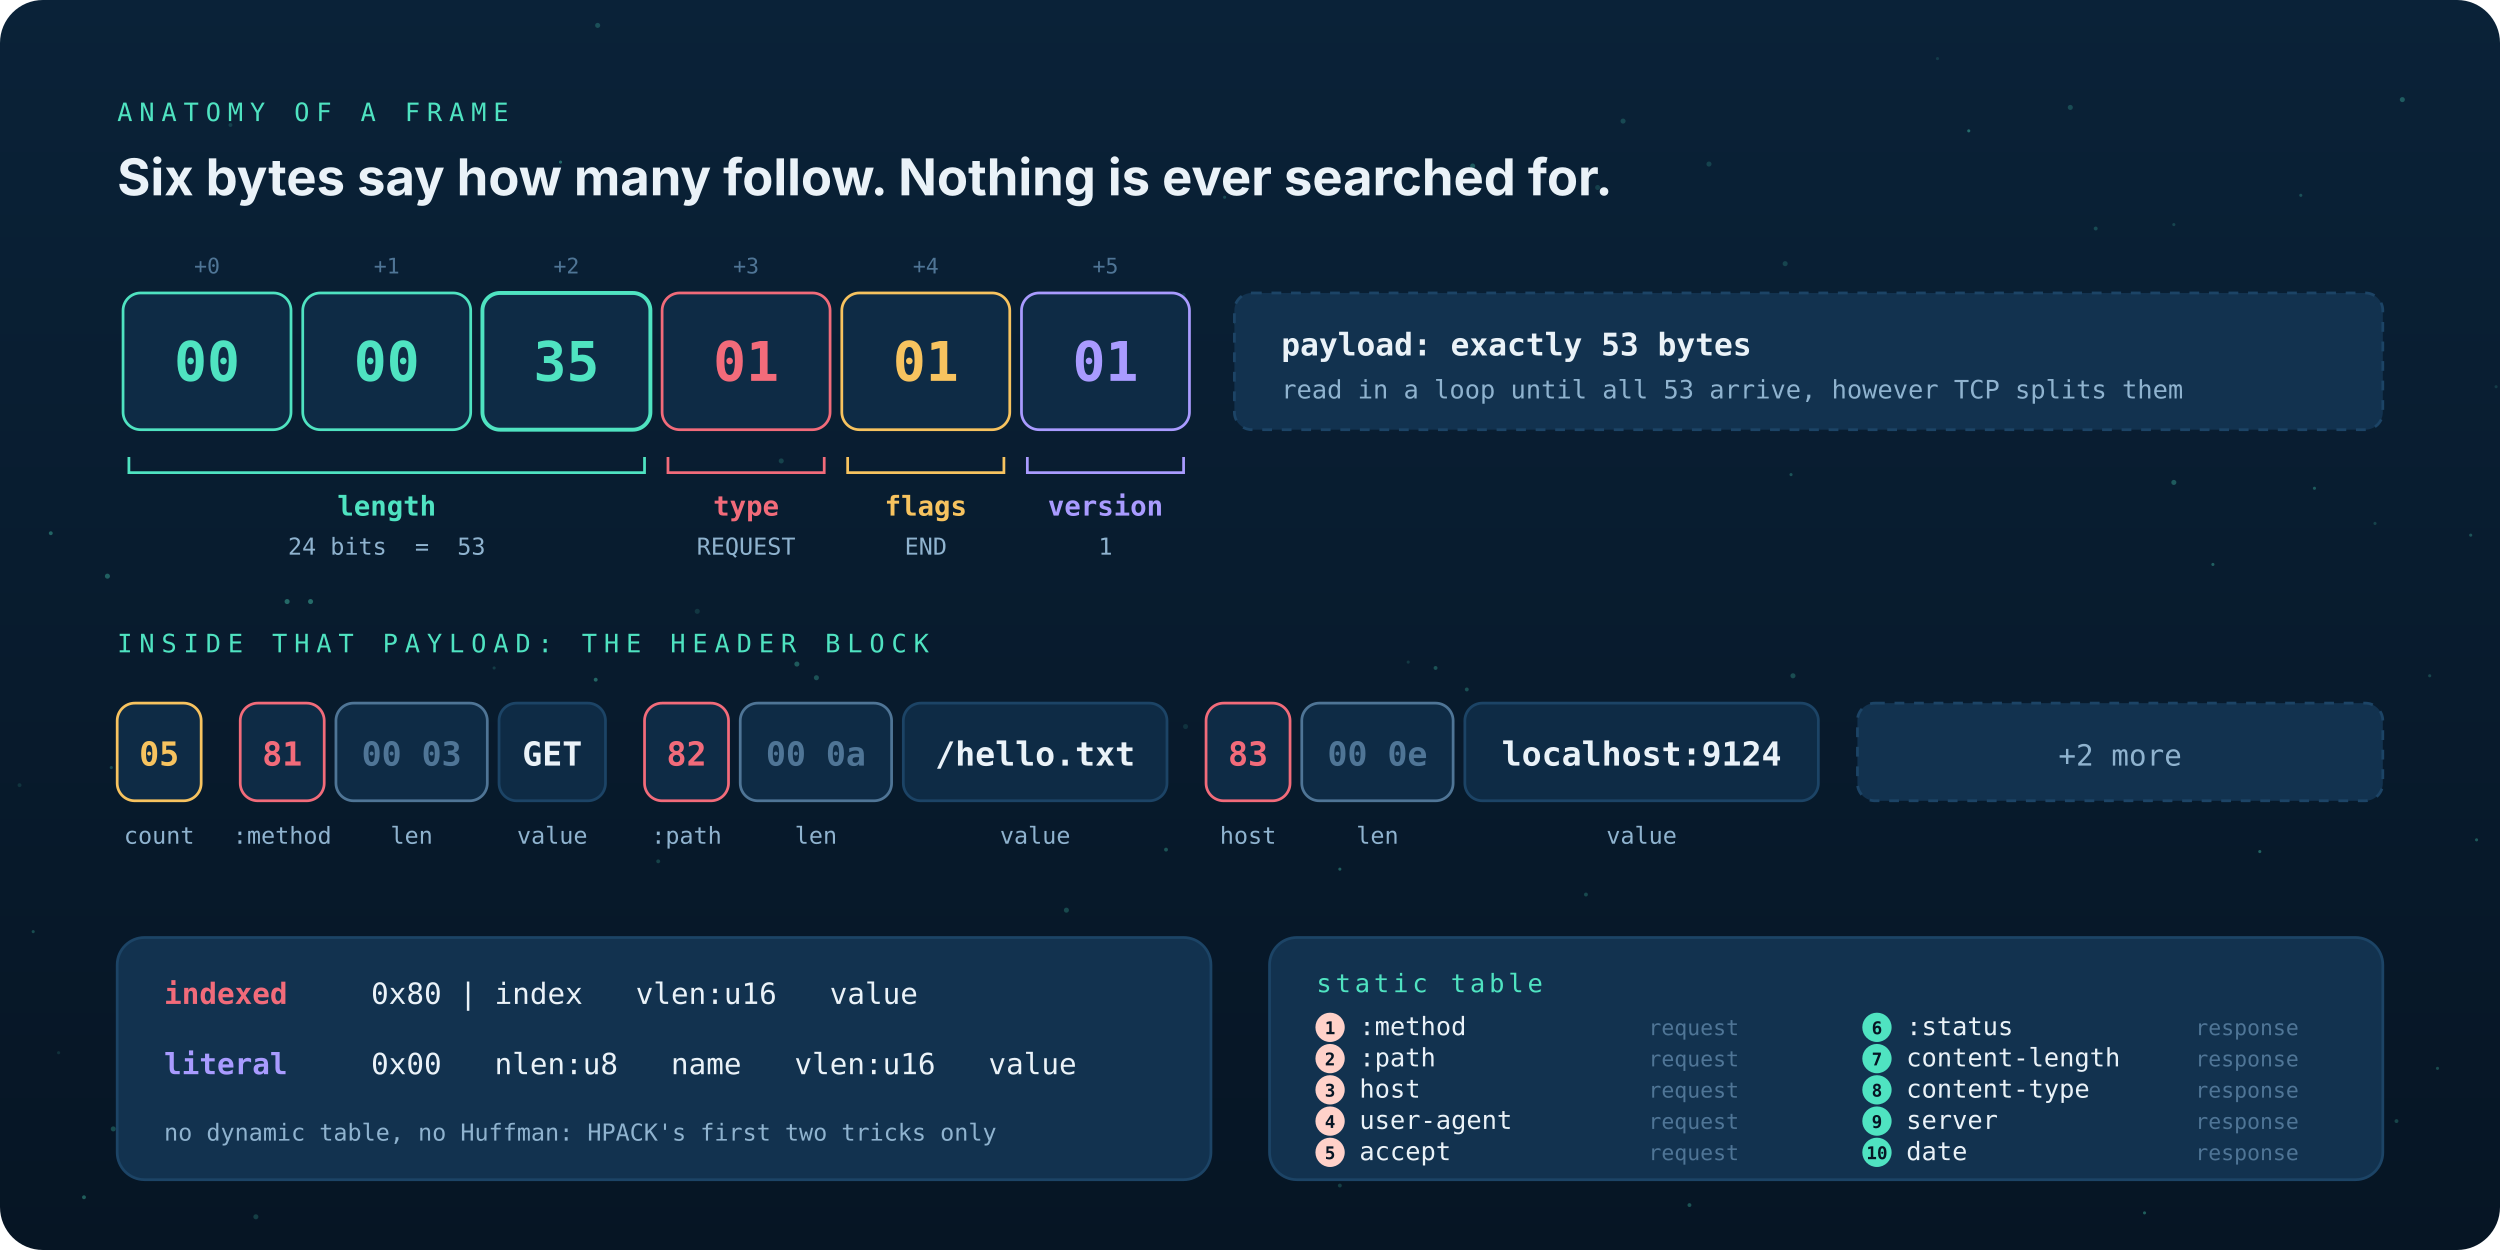
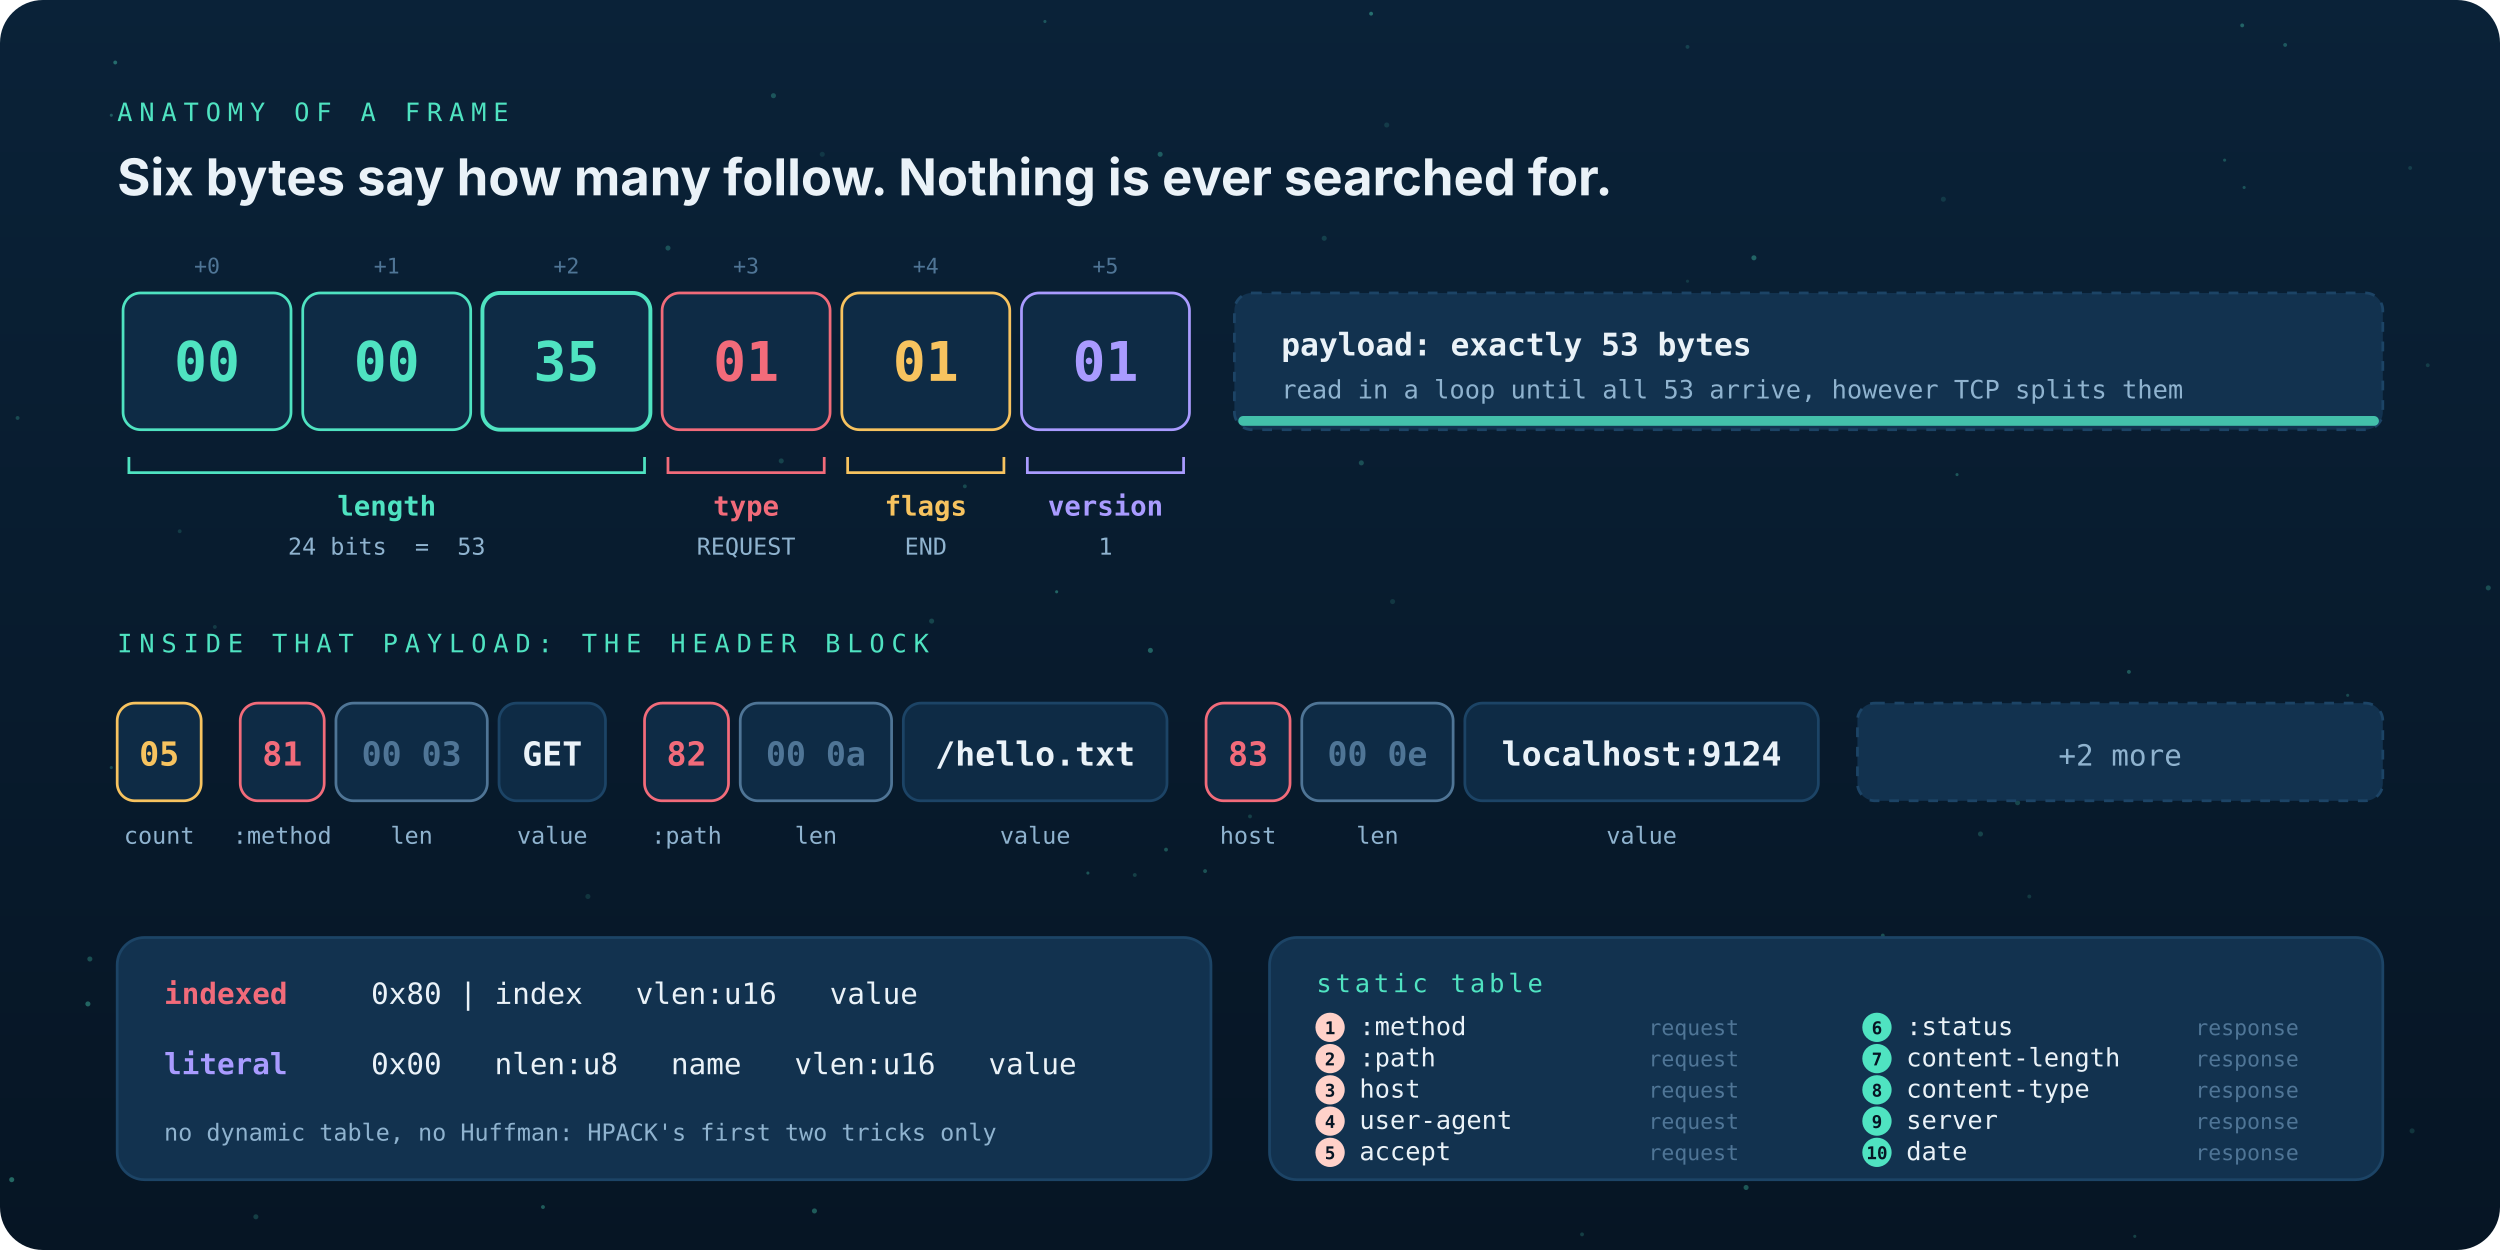
<svg xmlns="http://www.w3.org/2000/svg" width="1280" height="640" viewBox="0 0 1280 640" role="img" aria-label="Anatomy of an Octet frame: a 6-byte header, then a header block of indexed and literal headers">
  <defs>
    <linearGradient id="sea" x1="0" y1="0" x2="0" y2="1">
      <stop offset="0" stop-color="#0A2238" />
      <stop offset="1" stop-color="#061524" />
    </linearGradient>
    <clipPath id="card">
      <rect width="1280" height="640" rx="22" />
    </clipPath>
    <marker id="ah" viewBox="0 0 10 10" refX="9" refY="5" markerWidth="7" markerHeight="7" orient="auto-start-reverse">
      <path d="M0,0 L10,5 L0,10 z" fill="context-stroke" />
    </marker>
  </defs>
+   <style>.tw{animation:tw 4s ease-in-out infinite}@keyframes tw{0%,100%{opacity:.12}50%{opacity:.6}}.rd{opacity:0;animation:rd 7s ease-out infinite}@keyframes rd{0%{opacity:0}3%{opacity:.3}12%{opacity:0}100%{opacity:0}}.fill{transform-box:fill-box;transform-origin:left;animation:fill 7s ease-in-out 1.6s infinite both}@keyframes fill{0%{transform:scaleX(0);opacity:1}22%{transform:scaleX(1);opacity:1}85%{transform:scaleX(1);opacity:1}95%,100%{transform:scaleX(1);opacity:0}}@media (prefers-reduced-motion:reduce){*{animation:none!important}}</style>
  <g clip-path="url(#card)">
    <rect width="1280" height="640" fill="url(#sea)" />
-     <circle cx="305" cy="348" r="1.0" fill="#4FE3C1" opacity="0.38" />
-     <circle cx="607" cy="372" r="1.3" fill="#4FE3C1" opacity="0.12" />
-     <circle cx="1072" cy="166" r="0.8" fill="#4FE3C1" opacity="0.17" />
-     <circle cx="918" cy="346" r="1.3" fill="#4FE3C1" opacity="0.25" />
-     <circle cx="818" cy="96" r="1.3" fill="#4FE3C1" opacity="0.16" />
-     <circle cx="1185" cy="250" r="0.8" fill="#4FE3C1" opacity="0.31" />
-     <circle cx="82" cy="485" r="1.3" fill="#4FE3C1" opacity="0.13" />
-     <circle cx="998" cy="527" r="1.0" fill="#4FE3C1" opacity="0.25" />
-     <circle cx="920" cy="562" r="1.3" fill="#4FE3C1" opacity="0.34" />
-     <circle cx="546" cy="466" r="1.3" fill="#4FE3C1" opacity="0.24" />
-     <circle cx="1198" cy="562" r="0.8" fill="#4FE3C1" opacity="0.13" />
-     <circle cx="633" cy="165" r="1.3" fill="#4FE3C1" opacity="0.24" />
-     <circle cx="802" cy="193" r="1.3" fill="#4FE3C1" opacity="0.35" />
-     <circle cx="735" cy="342" r="1.0" fill="#4FE3C1" opacity="0.28" />
-     <circle cx="1157" cy="436" r="0.8" fill="#4FE3C1" opacity="0.36" />
-     <circle cx="1268" cy="430" r="0.8" fill="#4FE3C1" opacity="0.32" />
-     <circle cx="418" cy="347" r="1.3" fill="#4FE3C1" opacity="0.28" />
-     <circle cx="914" cy="135" r="1.3" fill="#4FE3C1" opacity="0.19" />
-     <circle cx="159" cy="308" r="1.3" fill="#4FE3C1" opacity="0.40" />
-     <circle cx="113" cy="512" r="1.0" fill="#4FE3C1" opacity="0.37" />
-     <circle cx="26" cy="273" r="1.0" fill="#4FE3C1" opacity="0.36" />
-     <circle cx="57" cy="393" r="0.8" fill="#4FE3C1" opacity="0.23" />
-     <circle cx="751" cy="353" r="1.0" fill="#4FE3C1" opacity="0.26" />
-     <circle cx="1278" cy="198" r="0.8" fill="#4FE3C1" opacity="0.15" />
-     <circle cx="686" cy="607" r="1.0" fill="#4FE3C1" opacity="0.20" />
-     <circle cx="337" cy="441" r="1.0" fill="#4FE3C1" opacity="0.21" />
-     <circle cx="1227" cy="574" r="1.0" fill="#4FE3C1" opacity="0.23" />
-     <circle cx="1113" cy="247" r="1.3" fill="#4FE3C1" opacity="0.31" />
-     <circle cx="131" cy="623" r="1.3" fill="#4FE3C1" opacity="0.20" />
-     <circle cx="812" cy="458" r="1.0" fill="#4FE3C1" opacity="0.24" />
-     <circle cx="331" cy="194" r="1.0" fill="#4FE3C1" opacity="0.12" />
-     <circle cx="531" cy="371" r="0.8" fill="#4FE3C1" opacity="0.23" />
-     <circle cx="754" cy="85" r="1.3" fill="#4FE3C1" opacity="0.30" />
-     <circle cx="597" cy="435" r="1.0" fill="#4FE3C1" opacity="0.29" />
-     <circle cx="357" cy="313" r="1.3" fill="#4FE3C1" opacity="0.14" />
-     <circle cx="865" cy="617" r="1.0" fill="#4FE3C1" opacity="0.30" />
-     <circle cx="382" cy="385" r="0.8" fill="#4FE3C1" opacity="0.22" />
-     <circle cx="400" cy="236" r="1.3" fill="#4FE3C1" opacity="0.19" />
-     <circle cx="1008" cy="67" r="0.8" fill="#4FE3C1" opacity="0.39" />
-     <circle cx="875" cy="84" r="1.3" fill="#4FE3C1" opacity="0.18" />
-     <circle cx="1029" cy="153" r="0.8" fill="#4FE3C1" opacity="0.31" />
-     <circle cx="831" cy="62" r="1.3" fill="#4FE3C1" opacity="0.21" />
-     <circle cx="427" cy="533" r="1.0" fill="#4FE3C1" opacity="0.35" />
-     <circle cx="1230" cy="51" r="1.3" fill="#4FE3C1" opacity="0.30" />
-     <circle cx="1133" cy="289" r="0.8" fill="#4FE3C1" opacity="0.34" />
-     <circle cx="43" cy="613" r="1.0" fill="#4FE3C1" opacity="0.35" />
-     <circle cx="1073" cy="117" r="1.0" fill="#4FE3C1" opacity="0.22" />
-     <circle cx="1060" cy="55" r="1.3" fill="#4FE3C1" opacity="0.22" />
-     <circle cx="166" cy="187" r="1.0" fill="#4FE3C1" opacity="0.25" />
-     <circle cx="812" cy="186" r="1.3" fill="#4FE3C1" opacity="0.23" />
-     <circle cx="1178" cy="100" r="0.8" fill="#4FE3C1" opacity="0.25" />
-     <circle cx="1066" cy="399" r="1.3" fill="#4FE3C1" opacity="0.24" />
-     <circle cx="1216" cy="594" r="0.8" fill="#4FE3C1" opacity="0.13" />
-     <circle cx="585" cy="482" r="1.3" fill="#4FE3C1" opacity="0.27" />
-     <circle cx="370" cy="218" r="0.8" fill="#4FE3C1" opacity="0.36" />
-     <circle cx="1098" cy="621" r="0.8" fill="#4FE3C1" opacity="0.35" />
-     <circle cx="58" cy="578" r="1.3" fill="#4FE3C1" opacity="0.26" />
-     <circle cx="254" cy="565" r="1.0" fill="#4FE3C1" opacity="0.28" />
-     <circle cx="17" cy="477" r="0.8" fill="#4FE3C1" opacity="0.26" />
-     <circle cx="306" cy="13" r="1.3" fill="#4FE3C1" opacity="0.24" />
-     <circle cx="1202" cy="392" r="1.0" fill="#4FE3C1" opacity="0.16" />
-     <circle cx="1244" cy="346" r="0.8" fill="#4FE3C1" opacity="0.22" />
-     <circle cx="253" cy="342" r="0.8" fill="#4FE3C1" opacity="0.17" />
-     <circle cx="1013" cy="590" r="0.8" fill="#4FE3C1" opacity="0.35" />
-     <circle cx="10" cy="402" r="1.0" fill="#4FE3C1" opacity="0.13" />
-     <circle cx="347" cy="172" r="1.3" fill="#4FE3C1" opacity="0.27" />
-     <circle cx="65" cy="207" r="0.8" fill="#4FE3C1" opacity="0.36" />
-     <circle cx="992" cy="30" r="0.8" fill="#4FE3C1" opacity="0.14" />
-     <circle cx="1248" cy="547" r="0.8" fill="#4FE3C1" opacity="0.26" />
-     <circle cx="627" cy="101" r="0.8" fill="#4FE3C1" opacity="0.22" />
-     <circle cx="828" cy="375" r="1.0" fill="#4FE3C1" opacity="0.19" />
-     <circle cx="1265" cy="274" r="0.8" fill="#4FE3C1" opacity="0.28" />
-     <circle cx="917" cy="243" r="0.8" fill="#4FE3C1" opacity="0.28" />
-     <circle cx="55" cy="295" r="1.3" fill="#4FE3C1" opacity="0.34" />
-     <circle cx="487" cy="513" r="1.3" fill="#4FE3C1" opacity="0.37" />
-     <circle cx="68" cy="402" r="1.3" fill="#4FE3C1" opacity="0.21" />
-     <circle cx="1216" cy="268" r="0.8" fill="#4FE3C1" opacity="0.19" />
-     <circle cx="686" cy="445" r="0.8" fill="#4FE3C1" opacity="0.34" />
-     <circle cx="287" cy="83" r="0.8" fill="#4FE3C1" opacity="0.38" />
-     <circle cx="479" cy="575" r="1.0" fill="#4FE3C1" opacity="0.15" />
-     <circle cx="884" cy="601" r="1.3" fill="#4FE3C1" opacity="0.31" />
-     <circle cx="1136" cy="507" r="1.3" fill="#4FE3C1" opacity="0.15" />
-     <circle cx="408" cy="340" r="1.3" fill="#4FE3C1" opacity="0.32" />
-     <circle cx="606" cy="151" r="1.0" fill="#4FE3C1" opacity="0.13" />
-     <circle cx="118" cy="64" r="1.0" fill="#4FE3C1" opacity="0.17" />
-     <circle cx="30" cy="539" r="0.8" fill="#4FE3C1" opacity="0.13" />
-     <circle cx="147" cy="308" r="1.3" fill="#4FE3C1" opacity="0.39" />
-     <circle cx="741" cy="511" r="0.8" fill="#4FE3C1" opacity="0.40" />
-     <circle cx="721" cy="339" r="0.8" fill="#4FE3C1" opacity="0.15" />
-     <circle cx="959" cy="598" r="0.8" fill="#4FE3C1" opacity="0.27" />
-     <circle cx="1113" cy="115" r="0.8" fill="#4FE3C1" opacity="0.19" />
+     <circle class="tw" style="animation-delay:-1.0s" cx="697" cy="237" r="1.3" fill="#4FE3C1" opacity="0.25" />
+     <circle class="tw" style="animation-delay:-2.3s" cx="775" cy="582" r="1.0" fill="#4FE3C1" opacity="0.19" />
+     <circle class="tw" style="animation-delay:-0.9s" cx="1274" cy="301" r="1.3" fill="#4FE3C1" opacity="0.25" />
+     <circle class="tw" style="animation-delay:-2.6s" cx="193" cy="406" r="1.3" fill="#4FE3C1" opacity="0.23" />
+     <circle class="tw" style="animation-delay:-0.1s" cx="995" cy="102" r="1.3" fill="#4FE3C1" opacity="0.13" />
+     <circle class="tw" style="animation-delay:-3.1s" cx="1054" cy="172" r="1.3" fill="#4FE3C1" opacity="0.32" />
+     <circle class="tw" style="animation-delay:-3.5s" cx="914" cy="590" r="1.0" fill="#4FE3C1" opacity="0.32" />
+     <circle class="tw" style="animation-delay:-2.3s" cx="1234" cy="86" r="1.0" fill="#4FE3C1" opacity="0.15" />
+     <circle class="tw" style="animation-delay:-0.5s" cx="278" cy="618" r="1.0" fill="#4FE3C1" opacity="0.34" />
+     <circle class="tw" style="animation-delay:-3.4s" cx="539" cy="533" r="1.3" fill="#4FE3C1" opacity="0.22" />
+     <circle class="tw" style="animation-delay:-2.3s" cx="748" cy="579" r="1.3" fill="#4FE3C1" opacity="0.38" />
+     <circle class="tw" style="animation-delay:-0.1s" cx="358" cy="388" r="1.3" fill="#4FE3C1" opacity="0.17" />
+     <circle class="tw" style="animation-delay:-3.4s" cx="1235" cy="579" r="1.3" fill="#4FE3C1" opacity="0.15" />
+     <circle class="tw" style="animation-delay:-2.6s" cx="810" cy="632" r="1.0" fill="#4FE3C1" opacity="0.20" />
+     <circle class="tw" style="animation-delay:-0.3s" cx="1093" cy="633" r="0.8" fill="#4FE3C1" opacity="0.22" />
+     <circle class="tw" style="animation-delay:-0.3s" cx="1148" cy="13" r="1.0" fill="#4FE3C1" opacity="0.34" />
+     <circle class="tw" style="animation-delay:-3.5s" cx="57" cy="393" r="0.8" fill="#4FE3C1" opacity="0.23" />
+     <circle class="tw" style="animation-delay:-2.3s" cx="705" cy="590" r="1.0" fill="#4FE3C1" opacity="0.26" />
+     <circle class="tw" style="animation-delay:-4.0s" cx="396" cy="49" r="1.3" fill="#4FE3C1" opacity="0.27" />
+     <circle class="tw" style="animation-delay:-3.8s" cx="1243" cy="187" r="1.0" fill="#4FE3C1" opacity="0.16" />
+     <circle class="tw" style="animation-delay:-0.2s" cx="1111" cy="201" r="0.8" fill="#4FE3C1" opacity="0.37" />
+     <circle class="tw" style="animation-delay:-1.5s" cx="589" cy="333" r="1.3" fill="#4FE3C1" opacity="0.36" />
+     <circle class="tw" style="animation-delay:-2.7s" cx="131" cy="623" r="1.3" fill="#4FE3C1" opacity="0.20" />
+     <circle class="tw" style="animation-delay:-2.5s" cx="916" cy="599" r="1.0" fill="#4FE3C1" opacity="0.39" />
+     <circle class="tw" style="animation-delay:-2.1s" cx="702" cy="7" r="1.0" fill="#4FE3C1" opacity="0.40" />
+     <circle class="tw" style="animation-delay:-1.3s" cx="482" cy="377" r="0.8" fill="#4FE3C1" opacity="0.14" />
+     <circle class="tw" style="animation-delay:-2.5s" cx="597" cy="435" r="1.0" fill="#4FE3C1" opacity="0.29" />
+     <circle class="tw" style="animation-delay:-1.1s" cx="627" cy="377" r="1.3" fill="#4FE3C1" opacity="0.13" />
+     <circle class="tw" style="animation-delay:-1.5s" cx="804" cy="191" r="1.3" fill="#4FE3C1" opacity="0.21" />
+     <circle class="tw" style="animation-delay:-1.5s" cx="400" cy="236" r="1.3" fill="#4FE3C1" opacity="0.19" />
+     <circle class="tw" style="animation-delay:-3.1s" cx="134" cy="520" r="1.3" fill="#4FE3C1" opacity="0.31" />
+     <circle class="tw" style="animation-delay:-0.5s" cx="640" cy="418" r="1.0" fill="#4FE3C1" opacity="0.19" />
+     <circle class="tw" style="animation-delay:-0.7s" cx="557" cy="447" r="0.8" fill="#4FE3C1" opacity="0.29" />
+     <circle class="tw" style="animation-delay:-3.8s" cx="864" cy="144" r="0.8" fill="#4FE3C1" opacity="0.14" />
+     <circle class="tw" style="animation-delay:-3.0s" cx="279" cy="364" r="1.0" fill="#4FE3C1" opacity="0.18" />
+     <circle class="tw" style="animation-delay:-0.5s" cx="678" cy="122" r="1.3" fill="#4FE3C1" opacity="0.17" />
+     <circle class="tw" style="animation-delay:-1.1s" cx="1033" cy="411" r="1.3" fill="#4FE3C1" opacity="0.22" />
+     <circle class="tw" style="animation-delay:-0.5s" cx="374" cy="508" r="1.0" fill="#4FE3C1" opacity="0.25" />
+     <circle class="tw" style="animation-delay:-2.5s" cx="372" cy="364" r="0.8" fill="#4FE3C1" opacity="0.38" />
+     <circle class="tw" style="animation-delay:-0.6s" cx="6" cy="604" r="1.3" fill="#4FE3C1" opacity="0.40" />
+     <circle class="tw" style="animation-delay:-1.7s" cx="1216" cy="594" r="0.8" fill="#4FE3C1" opacity="0.13" />
+     <circle class="tw" style="animation-delay:-1.8s" cx="964" cy="479" r="1.0" fill="#4FE3C1" opacity="0.27" />
+     <circle class="tw" style="animation-delay:-3.6s" cx="1103" cy="549" r="1.0" fill="#4FE3C1" opacity="0.15" />
+     <circle class="tw" style="animation-delay:-1.0s" cx="45" cy="514" r="1.3" fill="#4FE3C1" opacity="0.38" />
+     <circle class="tw" style="animation-delay:-3.6s" cx="1152" cy="369" r="0.8" fill="#4FE3C1" opacity="0.25" />
+     <circle class="tw" style="animation-delay:-0.5s" cx="644" cy="153" r="0.8" fill="#4FE3C1" opacity="0.27" />
+     <circle class="tw" style="animation-delay:-1.7s" cx="1202" cy="392" r="1.0" fill="#4FE3C1" opacity="0.16" />
+     <circle class="tw" style="animation-delay:-3.9s" cx="692" cy="519" r="0.8" fill="#4FE3C1" opacity="0.22" />
+     <circle class="tw" style="animation-delay:-0.8s" cx="684" cy="523" r="0.8" fill="#4FE3C1" opacity="0.19" />
+     <circle class="tw" style="animation-delay:-1.1s" cx="1139" cy="82" r="0.8" fill="#4FE3C1" opacity="0.26" />
+     <circle class="tw" style="animation-delay:-2.3s" cx="512" cy="484" r="0.8" fill="#4FE3C1" opacity="0.20" />
+     <circle class="tw" style="animation-delay:-2.1s" cx="541" cy="303" r="0.8" fill="#4FE3C1" opacity="0.36" />
+     <circle class="tw" style="animation-delay:-3.1s" cx="59" cy="32" r="1.0" fill="#4FE3C1" opacity="0.39" />
+     <circle class="tw" style="animation-delay:-3.4s" cx="110" cy="321" r="1.0" fill="#4FE3C1" opacity="0.16" />
+     <circle class="tw" style="animation-delay:-0.3s" cx="494" cy="249" r="1.0" fill="#4FE3C1" opacity="0.22" />
+     <circle class="tw" style="animation-delay:-0.8s" cx="421" cy="79" r="1.3" fill="#4FE3C1" opacity="0.12" />
+     <circle class="tw" style="animation-delay:-2.9s" cx="1018" cy="363" r="0.8" fill="#4FE3C1" opacity="0.22" />
+     <circle class="tw" style="animation-delay:-2.4s" cx="1002" cy="243" r="0.8" fill="#4FE3C1" opacity="0.29" />
+     <circle class="tw" style="animation-delay:-1.7s" cx="477" cy="318" r="1.3" fill="#4FE3C1" opacity="0.21" />
+     <circle class="tw" style="animation-delay:-3.8s" cx="535" cy="11" r="0.8" fill="#4FE3C1" opacity="0.27" />
+     <circle class="tw" style="animation-delay:-2.8s" cx="92" cy="272" r="1.0" fill="#4FE3C1" opacity="0.16" />
+     <circle class="tw" style="animation-delay:-0.1s" cx="417" cy="620" r="1.3" fill="#4FE3C1" opacity="0.34" />
+     <circle class="tw" style="animation-delay:-1.0s" cx="594" cy="79" r="1.3" fill="#4FE3C1" opacity="0.31" />
+     <circle class="tw" style="animation-delay:-3.5s" cx="1014" cy="427" r="1.3" fill="#4FE3C1" opacity="0.21" />
+     <circle class="tw" style="animation-delay:-2.1s" cx="1039" cy="459" r="1.0" fill="#4FE3C1" opacity="0.16" />
+     <circle class="tw" style="animation-delay:-3.1s" cx="57" cy="59" r="0.8" fill="#4FE3C1" opacity="0.30" />
+     <circle class="tw" style="animation-delay:-1.5s" cx="1049" cy="219" r="0.8" fill="#4FE3C1" opacity="0.13" />
+     <circle class="tw" style="animation-delay:-0.5s" cx="617" cy="446" r="1.0" fill="#4FE3C1" opacity="0.28" />
+     <circle class="tw" style="animation-delay:-3.2s" cx="46" cy="491" r="1.3" fill="#4FE3C1" opacity="0.27" />
+     <circle class="tw" style="animation-delay:-1.0s" cx="710" cy="64" r="1.3" fill="#4FE3C1" opacity="0.14" />
+     <circle class="tw" style="animation-delay:-1.3s" cx="722" cy="530" r="0.8" fill="#4FE3C1" opacity="0.40" />
+     <circle class="tw" style="animation-delay:-2.6s" cx="581" cy="448" r="1.0" fill="#4FE3C1" opacity="0.19" />
+     <circle class="tw" style="animation-delay:-2.4s" cx="1202" cy="356" r="0.8" fill="#4FE3C1" opacity="0.23" />
+     <circle class="tw" style="animation-delay:-0.9s" cx="1190" cy="540" r="0.8" fill="#4FE3C1" opacity="0.24" />
+     <circle class="tw" style="animation-delay:-2.3s" cx="742" cy="591" r="1.3" fill="#4FE3C1" opacity="0.26" />
+     <circle class="tw" style="animation-delay:-2.6s" cx="1149" cy="96" r="0.8" fill="#4FE3C1" opacity="0.26" />
+     <circle class="tw" style="animation-delay:-1.9s" cx="894" cy="608" r="1.3" fill="#4FE3C1" opacity="0.32" />
+     <circle class="tw" style="animation-delay:-0.7s" cx="342" cy="127" r="1.3" fill="#4FE3C1" opacity="0.26" />
+     <circle class="tw" style="animation-delay:-3.7s" cx="1090" cy="344" r="1.0" fill="#4FE3C1" opacity="0.31" />
+     <circle class="tw" style="animation-delay:-3.4s" cx="762" cy="374" r="1.0" fill="#4FE3C1" opacity="0.37" />
+     <circle class="tw" style="animation-delay:-1.2s" cx="343" cy="515" r="0.8" fill="#4FE3C1" opacity="0.17" />
+     <circle class="tw" style="animation-delay:-1.4s" cx="412" cy="495" r="0.8" fill="#4FE3C1" opacity="0.24" />
+     <circle class="tw" style="animation-delay:-2.8s" cx="898" cy="132" r="1.3" fill="#4FE3C1" opacity="0.35" />
+     <circle class="tw" style="animation-delay:-3.3s" cx="713" cy="308" r="1.3" fill="#4FE3C1" opacity="0.14" />
+     <circle class="tw" style="animation-delay:-3.8s" cx="1002" cy="564" r="0.8" fill="#4FE3C1" opacity="0.25" />
+     <circle class="tw" style="animation-delay:-0.9s" cx="301" cy="459" r="1.3" fill="#4FE3C1" opacity="0.14" />
+     <circle class="tw" style="animation-delay:-0.9s" cx="325" cy="570" r="1.0" fill="#4FE3C1" opacity="0.16" />
+     <circle class="tw" style="animation-delay:-2.5s" cx="864" cy="24" r="1.0" fill="#4FE3C1" opacity="0.17" />
+     <circle class="tw" style="animation-delay:-0.2s" cx="235" cy="58" r="0.8" fill="#4FE3C1" opacity="0.15" />
+     <circle class="tw" style="animation-delay:-1.1s" cx="1170" cy="23" r="1.0" fill="#4FE3C1" opacity="0.28" />
+     <circle class="tw" style="animation-delay:-2.7s" cx="9" cy="214" r="1.0" fill="#4FE3C1" opacity="0.23" />
    <text xml:space="preserve" x="60" y="62" font-family="'JetBrains Mono','SFMono-Regular',Menlo,Consolas,'DejaVu Sans Mono',monospace" font-size="13" letter-spacing="3.5" fill="#4FE3C1">ANATOMY OF A FRAME</text>
    <text xml:space="preserve" x="60" y="100" font-family="'Inter','Segoe UI','Helvetica Neue',Arial,'DejaVu Sans',sans-serif" font-size="26" font-weight="700" fill="#EAF2F8">Six bytes say how many follow. Nothing is ever searched for.</text>
    <rect x="63" y="150" width="86" height="70" rx="9" fill="#0E2B45" stroke="#4FE3C1" stroke-width="1.4" />
    <text xml:space="preserve" x="106.0" y="195" font-family="'JetBrains Mono','SFMono-Regular',Menlo,Consolas,'DejaVu Sans Mono',monospace" font-size="28" text-anchor="middle" font-weight="700" fill="#4FE3C1">00</text>
+     <rect class="rd" style="animation-delay:0.00s" x="63" y="150" width="86" height="70" rx="9" fill="#4FE3C1" />
    <text xml:space="preserve" x="106.0" y="140" font-family="'JetBrains Mono','SFMono-Regular',Menlo,Consolas,'DejaVu Sans Mono',monospace" font-size="11" text-anchor="middle" fill="#4F7596">+0</text>
    <rect x="155" y="150" width="86" height="70" rx="9" fill="#0E2B45" stroke="#4FE3C1" stroke-width="1.4" />
    <text xml:space="preserve" x="198.0" y="195" font-family="'JetBrains Mono','SFMono-Regular',Menlo,Consolas,'DejaVu Sans Mono',monospace" font-size="28" text-anchor="middle" font-weight="700" fill="#4FE3C1">00</text>
+     <rect class="rd" style="animation-delay:0.22s" x="155" y="150" width="86" height="70" rx="9" fill="#4FE3C1" />
    <text xml:space="preserve" x="198.0" y="140" font-family="'JetBrains Mono','SFMono-Regular',Menlo,Consolas,'DejaVu Sans Mono',monospace" font-size="11" text-anchor="middle" fill="#4F7596">+1</text>
    <rect x="247" y="150" width="86" height="70" rx="9" fill="#0E2B45" stroke="#4FE3C1" stroke-width="2" />
    <text xml:space="preserve" x="290.0" y="195" font-family="'JetBrains Mono','SFMono-Regular',Menlo,Consolas,'DejaVu Sans Mono',monospace" font-size="28" text-anchor="middle" font-weight="700" fill="#4FE3C1">35</text>
+     <rect class="rd" style="animation-delay:0.44s" x="247" y="150" width="86" height="70" rx="9" fill="#4FE3C1" />
    <text xml:space="preserve" x="290.0" y="140" font-family="'JetBrains Mono','SFMono-Regular',Menlo,Consolas,'DejaVu Sans Mono',monospace" font-size="11" text-anchor="middle" fill="#4F7596">+2</text>
    <rect x="339" y="150" width="86" height="70" rx="9" fill="#0E2B45" stroke="#F26B7A" stroke-width="1.4" />
    <text xml:space="preserve" x="382.0" y="195" font-family="'JetBrains Mono','SFMono-Regular',Menlo,Consolas,'DejaVu Sans Mono',monospace" font-size="28" text-anchor="middle" font-weight="700" fill="#F26B7A">01</text>
+     <rect class="rd" style="animation-delay:0.66s" x="339" y="150" width="86" height="70" rx="9" fill="#F26B7A" />
    <text xml:space="preserve" x="382.0" y="140" font-family="'JetBrains Mono','SFMono-Regular',Menlo,Consolas,'DejaVu Sans Mono',monospace" font-size="11" text-anchor="middle" fill="#4F7596">+3</text>
    <rect x="431" y="150" width="86" height="70" rx="9" fill="#0E2B45" stroke="#F7C35F" stroke-width="1.4" />
    <text xml:space="preserve" x="474.0" y="195" font-family="'JetBrains Mono','SFMono-Regular',Menlo,Consolas,'DejaVu Sans Mono',monospace" font-size="28" text-anchor="middle" font-weight="700" fill="#F7C35F">01</text>
+     <rect class="rd" style="animation-delay:0.88s" x="431" y="150" width="86" height="70" rx="9" fill="#F7C35F" />
    <text xml:space="preserve" x="474.0" y="140" font-family="'JetBrains Mono','SFMono-Regular',Menlo,Consolas,'DejaVu Sans Mono',monospace" font-size="11" text-anchor="middle" fill="#4F7596">+4</text>
    <rect x="523" y="150" width="86" height="70" rx="9" fill="#0E2B45" stroke="#A99BFF" stroke-width="1.4" />
    <text xml:space="preserve" x="566.0" y="195" font-family="'JetBrains Mono','SFMono-Regular',Menlo,Consolas,'DejaVu Sans Mono',monospace" font-size="28" text-anchor="middle" font-weight="700" fill="#A99BFF">01</text>
+     <rect class="rd" style="animation-delay:1.10s" x="523" y="150" width="86" height="70" rx="9" fill="#A99BFF" />
    <text xml:space="preserve" x="566.0" y="140" font-family="'JetBrains Mono','SFMono-Regular',Menlo,Consolas,'DejaVu Sans Mono',monospace" font-size="11" text-anchor="middle" fill="#4F7596">+5</text>
    <path d="M66,234 v8 H330 v-8" fill="none" stroke="#4FE3C1" stroke-width="1.4" />
    <text xml:space="preserve" x="198.0" y="264" font-family="'JetBrains Mono','SFMono-Regular',Menlo,Consolas,'DejaVu Sans Mono',monospace" font-size="14" text-anchor="middle" font-weight="700" fill="#4FE3C1">length</text>
    <text xml:space="preserve" x="198.0" y="284" font-family="'JetBrains Mono','SFMono-Regular',Menlo,Consolas,'DejaVu Sans Mono',monospace" font-size="12" text-anchor="middle" fill="#8FB3CF">24 bits  =  53</text>
    <path d="M342,234 v8 H422 v-8" fill="none" stroke="#F26B7A" stroke-width="1.4" />
    <text xml:space="preserve" x="382.0" y="264" font-family="'JetBrains Mono','SFMono-Regular',Menlo,Consolas,'DejaVu Sans Mono',monospace" font-size="14" text-anchor="middle" font-weight="700" fill="#F26B7A">type</text>
    <text xml:space="preserve" x="382.0" y="284" font-family="'JetBrains Mono','SFMono-Regular',Menlo,Consolas,'DejaVu Sans Mono',monospace" font-size="12" text-anchor="middle" fill="#8FB3CF">REQUEST</text>
    <path d="M434,234 v8 H514 v-8" fill="none" stroke="#F7C35F" stroke-width="1.4" />
    <text xml:space="preserve" x="474.0" y="264" font-family="'JetBrains Mono','SFMono-Regular',Menlo,Consolas,'DejaVu Sans Mono',monospace" font-size="14" text-anchor="middle" font-weight="700" fill="#F7C35F">flags</text>
    <text xml:space="preserve" x="474.0" y="284" font-family="'JetBrains Mono','SFMono-Regular',Menlo,Consolas,'DejaVu Sans Mono',monospace" font-size="12" text-anchor="middle" fill="#8FB3CF">END</text>
    <path d="M526,234 v8 H606 v-8" fill="none" stroke="#A99BFF" stroke-width="1.4" />
    <text xml:space="preserve" x="566.0" y="264" font-family="'JetBrains Mono','SFMono-Regular',Menlo,Consolas,'DejaVu Sans Mono',monospace" font-size="14" text-anchor="middle" font-weight="700" fill="#A99BFF">version</text>
    <text xml:space="preserve" x="566.0" y="284" font-family="'JetBrains Mono','SFMono-Regular',Menlo,Consolas,'DejaVu Sans Mono',monospace" font-size="12" text-anchor="middle" fill="#8FB3CF">1</text>
    <rect x="632" y="150" width="588" height="70" rx="9" fill="#12324F" stroke="#1C4466" stroke-width="1.4" stroke-dasharray="5 5" />
+     <rect class="fill" x="634" y="213" width="584" height="5" rx="2.5" fill="#4FE3C1" opacity="0.8" />
    <text xml:space="preserve" x="656" y="182" font-family="'JetBrains Mono','SFMono-Regular',Menlo,Consolas,'DejaVu Sans Mono',monospace" font-size="16" font-weight="700" fill="#EAF2F8">payload: exactly 53 bytes</text>
    <text xml:space="preserve" x="656" y="204" font-family="'JetBrains Mono','SFMono-Regular',Menlo,Consolas,'DejaVu Sans Mono',monospace" font-size="13" fill="#8FB3CF">read in a loop until all 53 arrive, however TCP splits them</text>
    <text xml:space="preserve" x="60" y="334" font-family="'JetBrains Mono','SFMono-Regular',Menlo,Consolas,'DejaVu Sans Mono',monospace" font-size="13" letter-spacing="3.5" fill="#4FE3C1">INSIDE THAT PAYLOAD: THE HEADER BLOCK</text>
    <rect x="60" y="360" width="43.0" height="50" rx="9" fill="#0E2B45" stroke="#F7C35F" stroke-width="1.4" />
    <text xml:space="preserve" x="81.5" y="392" font-family="'JetBrains Mono','SFMono-Regular',Menlo,Consolas,'DejaVu Sans Mono',monospace" font-size="17" text-anchor="middle" font-weight="700" fill="#F7C35F">05</text>
+     <rect class="rd" style="animation-delay:3.30s" x="60" y="360" width="43.0" height="50" rx="9" fill="#F7C35F" />
    <text xml:space="preserve" x="81.5" y="432" font-family="'JetBrains Mono','SFMono-Regular',Menlo,Consolas,'DejaVu Sans Mono',monospace" font-size="12" text-anchor="middle" fill="#8FB3CF">count</text>
    <rect x="123.0" y="360" width="43.0" height="50" rx="9" fill="#0E2B45" stroke="#F26B7A" stroke-width="1.4" />
    <text xml:space="preserve" x="144.5" y="392" font-family="'JetBrains Mono','SFMono-Regular',Menlo,Consolas,'DejaVu Sans Mono',monospace" font-size="17" text-anchor="middle" font-weight="700" fill="#F26B7A">81</text>
+     <rect class="rd" style="animation-delay:3.50s" x="123.0" y="360" width="43.0" height="50" rx="9" fill="#F26B7A" />
    <text xml:space="preserve" x="144.5" y="432" font-family="'JetBrains Mono','SFMono-Regular',Menlo,Consolas,'DejaVu Sans Mono',monospace" font-size="12" text-anchor="middle" fill="#8FB3CF">:method</text>
    <rect x="172.0" y="360" width="77.5" height="50" rx="9" fill="#0E2B45" stroke="#4F7596" stroke-width="1.4" />
    <text xml:space="preserve" x="210.75" y="392" font-family="'JetBrains Mono','SFMono-Regular',Menlo,Consolas,'DejaVu Sans Mono',monospace" font-size="17" text-anchor="middle" font-weight="700" fill="#4F7596">00 03</text>
+     <rect class="rd" style="animation-delay:3.70s" x="172.0" y="360" width="77.5" height="50" rx="9" fill="#4F7596" />
    <text xml:space="preserve" x="210.75" y="432" font-family="'JetBrains Mono','SFMono-Regular',Menlo,Consolas,'DejaVu Sans Mono',monospace" font-size="12" text-anchor="middle" fill="#8FB3CF">len</text>
    <rect x="255.5" y="360" width="54.5" height="50" rx="9" fill="#0E2B45" stroke="#1C4466" stroke-width="1.4" />
    <text xml:space="preserve" x="282.75" y="392" font-family="'JetBrains Mono','SFMono-Regular',Menlo,Consolas,'DejaVu Sans Mono',monospace" font-size="17" text-anchor="middle" font-weight="700" fill="#EAF2F8">GET</text>
+     <rect class="rd" style="animation-delay:3.90s" x="255.5" y="360" width="54.5" height="50" rx="9" fill="#4FE3C1" />
    <text xml:space="preserve" x="282.75" y="432" font-family="'JetBrains Mono','SFMono-Regular',Menlo,Consolas,'DejaVu Sans Mono',monospace" font-size="12" text-anchor="middle" fill="#8FB3CF">value</text>
    <rect x="330.0" y="360" width="43.0" height="50" rx="9" fill="#0E2B45" stroke="#F26B7A" stroke-width="1.4" />
    <text xml:space="preserve" x="351.5" y="392" font-family="'JetBrains Mono','SFMono-Regular',Menlo,Consolas,'DejaVu Sans Mono',monospace" font-size="17" text-anchor="middle" font-weight="700" fill="#F26B7A">82</text>
+     <rect class="rd" style="animation-delay:4.10s" x="330.0" y="360" width="43.0" height="50" rx="9" fill="#F26B7A" />
    <text xml:space="preserve" x="351.5" y="432" font-family="'JetBrains Mono','SFMono-Regular',Menlo,Consolas,'DejaVu Sans Mono',monospace" font-size="12" text-anchor="middle" fill="#8FB3CF">:path</text>
    <rect x="379.0" y="360" width="77.5" height="50" rx="9" fill="#0E2B45" stroke="#4F7596" stroke-width="1.4" />
    <text xml:space="preserve" x="417.75" y="392" font-family="'JetBrains Mono','SFMono-Regular',Menlo,Consolas,'DejaVu Sans Mono',monospace" font-size="17" text-anchor="middle" font-weight="700" fill="#4F7596">00 0a</text>
+     <rect class="rd" style="animation-delay:4.30s" x="379.0" y="360" width="77.5" height="50" rx="9" fill="#4F7596" />
    <text xml:space="preserve" x="417.75" y="432" font-family="'JetBrains Mono','SFMono-Regular',Menlo,Consolas,'DejaVu Sans Mono',monospace" font-size="12" text-anchor="middle" fill="#8FB3CF">len</text>
    <rect x="462.5" y="360" width="135.0" height="50" rx="9" fill="#0E2B45" stroke="#1C4466" stroke-width="1.4" />
    <text xml:space="preserve" x="530.0" y="392" font-family="'JetBrains Mono','SFMono-Regular',Menlo,Consolas,'DejaVu Sans Mono',monospace" font-size="17" text-anchor="middle" font-weight="700" fill="#EAF2F8">/hello.txt</text>
+     <rect class="rd" style="animation-delay:4.50s" x="462.5" y="360" width="135.0" height="50" rx="9" fill="#4FE3C1" />
    <text xml:space="preserve" x="530.0" y="432" font-family="'JetBrains Mono','SFMono-Regular',Menlo,Consolas,'DejaVu Sans Mono',monospace" font-size="12" text-anchor="middle" fill="#8FB3CF">value</text>
    <rect x="617.5" y="360" width="43.0" height="50" rx="9" fill="#0E2B45" stroke="#F26B7A" stroke-width="1.4" />
    <text xml:space="preserve" x="639.0" y="392" font-family="'JetBrains Mono','SFMono-Regular',Menlo,Consolas,'DejaVu Sans Mono',monospace" font-size="17" text-anchor="middle" font-weight="700" fill="#F26B7A">83</text>
+     <rect class="rd" style="animation-delay:4.70s" x="617.5" y="360" width="43.0" height="50" rx="9" fill="#F26B7A" />
    <text xml:space="preserve" x="639.0" y="432" font-family="'JetBrains Mono','SFMono-Regular',Menlo,Consolas,'DejaVu Sans Mono',monospace" font-size="12" text-anchor="middle" fill="#8FB3CF">host</text>
    <rect x="666.5" y="360" width="77.5" height="50" rx="9" fill="#0E2B45" stroke="#4F7596" stroke-width="1.4" />
    <text xml:space="preserve" x="705.25" y="392" font-family="'JetBrains Mono','SFMono-Regular',Menlo,Consolas,'DejaVu Sans Mono',monospace" font-size="17" text-anchor="middle" font-weight="700" fill="#4F7596">00 0e</text>
+     <rect class="rd" style="animation-delay:4.90s" x="666.5" y="360" width="77.5" height="50" rx="9" fill="#4F7596" />
    <text xml:space="preserve" x="705.25" y="432" font-family="'JetBrains Mono','SFMono-Regular',Menlo,Consolas,'DejaVu Sans Mono',monospace" font-size="12" text-anchor="middle" fill="#8FB3CF">len</text>
    <rect x="750.0" y="360" width="181.0" height="50" rx="9" fill="#0E2B45" stroke="#1C4466" stroke-width="1.4" />
    <text xml:space="preserve" x="840.5" y="392" font-family="'JetBrains Mono','SFMono-Regular',Menlo,Consolas,'DejaVu Sans Mono',monospace" font-size="17" text-anchor="middle" font-weight="700" fill="#EAF2F8">localhost:9124</text>
+     <rect class="rd" style="animation-delay:5.10s" x="750.0" y="360" width="181.0" height="50" rx="9" fill="#4FE3C1" />
    <text xml:space="preserve" x="840.5" y="432" font-family="'JetBrains Mono','SFMono-Regular',Menlo,Consolas,'DejaVu Sans Mono',monospace" font-size="12" text-anchor="middle" fill="#8FB3CF">value</text>
    <rect x="951.0" y="360" width="269.0" height="50" rx="9" fill="#12324F" stroke="#1C4466" stroke-width="1.4" stroke-dasharray="5 5" />
    <text xml:space="preserve" x="1085.5" y="392" font-family="'JetBrains Mono','SFMono-Regular',Menlo,Consolas,'DejaVu Sans Mono',monospace" font-size="15" text-anchor="middle" fill="#8FB3CF">+2 more</text>
    <rect x="60" y="480" width="560" height="124" rx="14" fill="#12324F" stroke="#1C4466" stroke-width="1.4" />
    <text xml:space="preserve" x="84" y="514" font-family="'JetBrains Mono','SFMono-Regular',Menlo,Consolas,'DejaVu Sans Mono',monospace" font-size="15" font-weight="700" fill="#F26B7A">indexed</text>
    <text xml:space="preserve" x="190" y="514" font-family="'JetBrains Mono','SFMono-Regular',Menlo,Consolas,'DejaVu Sans Mono',monospace" font-size="15" fill="#EAF2F8">0x80 | index   vlen:u16   value</text>
    <text xml:space="preserve" x="84" y="550" font-family="'JetBrains Mono','SFMono-Regular',Menlo,Consolas,'DejaVu Sans Mono',monospace" font-size="15" font-weight="700" fill="#A99BFF">literal</text>
    <text xml:space="preserve" x="190" y="550" font-family="'JetBrains Mono','SFMono-Regular',Menlo,Consolas,'DejaVu Sans Mono',monospace" font-size="15" fill="#EAF2F8">0x00   nlen:u8   name   vlen:u16   value</text>
    <text xml:space="preserve" x="84" y="584" font-family="'JetBrains Mono','SFMono-Regular',Menlo,Consolas,'DejaVu Sans Mono',monospace" font-size="12" fill="#8FB3CF">no dynamic table, no Huffman: HPACK's first two tricks only</text>
    <rect x="650" y="480" width="570" height="124" rx="14" fill="#12324F" stroke="#1C4466" stroke-width="1.4" />
    <text xml:space="preserve" x="674" y="508" font-family="'JetBrains Mono','SFMono-Regular',Menlo,Consolas,'DejaVu Sans Mono',monospace" font-size="13" letter-spacing="2" fill="#4FE3C1">static table</text>
    <circle cx="681" cy="526" r="7.5" fill="#FFD1C9" />
    <text xml:space="preserve" x="681" y="529.5" font-family="'JetBrains Mono','SFMono-Regular',Menlo,Consolas,'DejaVu Sans Mono',monospace" font-size="9" text-anchor="middle" font-weight="700" fill="#061524">1</text>
    <text xml:space="preserve" x="696" y="530" font-family="'JetBrains Mono','SFMono-Regular',Menlo,Consolas,'DejaVu Sans Mono',monospace" font-size="13" fill="#EAF2F8">:method</text>
    <text xml:space="preserve" x="844" y="530" font-family="'JetBrains Mono','SFMono-Regular',Menlo,Consolas,'DejaVu Sans Mono',monospace" font-size="11" fill="#4F7596">request</text>
    <circle cx="681" cy="542" r="7.5" fill="#FFD1C9" />
    <text xml:space="preserve" x="681" y="545.5" font-family="'JetBrains Mono','SFMono-Regular',Menlo,Consolas,'DejaVu Sans Mono',monospace" font-size="9" text-anchor="middle" font-weight="700" fill="#061524">2</text>
    <text xml:space="preserve" x="696" y="546" font-family="'JetBrains Mono','SFMono-Regular',Menlo,Consolas,'DejaVu Sans Mono',monospace" font-size="13" fill="#EAF2F8">:path</text>
    <text xml:space="preserve" x="844" y="546" font-family="'JetBrains Mono','SFMono-Regular',Menlo,Consolas,'DejaVu Sans Mono',monospace" font-size="11" fill="#4F7596">request</text>
    <circle cx="681" cy="558" r="7.5" fill="#FFD1C9" />
    <text xml:space="preserve" x="681" y="561.5" font-family="'JetBrains Mono','SFMono-Regular',Menlo,Consolas,'DejaVu Sans Mono',monospace" font-size="9" text-anchor="middle" font-weight="700" fill="#061524">3</text>
    <text xml:space="preserve" x="696" y="562" font-family="'JetBrains Mono','SFMono-Regular',Menlo,Consolas,'DejaVu Sans Mono',monospace" font-size="13" fill="#EAF2F8">host</text>
    <text xml:space="preserve" x="844" y="562" font-family="'JetBrains Mono','SFMono-Regular',Menlo,Consolas,'DejaVu Sans Mono',monospace" font-size="11" fill="#4F7596">request</text>
    <circle cx="681" cy="574" r="7.5" fill="#FFD1C9" />
    <text xml:space="preserve" x="681" y="577.5" font-family="'JetBrains Mono','SFMono-Regular',Menlo,Consolas,'DejaVu Sans Mono',monospace" font-size="9" text-anchor="middle" font-weight="700" fill="#061524">4</text>
    <text xml:space="preserve" x="696" y="578" font-family="'JetBrains Mono','SFMono-Regular',Menlo,Consolas,'DejaVu Sans Mono',monospace" font-size="13" fill="#EAF2F8">user-agent</text>
    <text xml:space="preserve" x="844" y="578" font-family="'JetBrains Mono','SFMono-Regular',Menlo,Consolas,'DejaVu Sans Mono',monospace" font-size="11" fill="#4F7596">request</text>
    <circle cx="681" cy="590" r="7.5" fill="#FFD1C9" />
    <text xml:space="preserve" x="681" y="593.5" font-family="'JetBrains Mono','SFMono-Regular',Menlo,Consolas,'DejaVu Sans Mono',monospace" font-size="9" text-anchor="middle" font-weight="700" fill="#061524">5</text>
    <text xml:space="preserve" x="696" y="594" font-family="'JetBrains Mono','SFMono-Regular',Menlo,Consolas,'DejaVu Sans Mono',monospace" font-size="13" fill="#EAF2F8">accept</text>
    <text xml:space="preserve" x="844" y="594" font-family="'JetBrains Mono','SFMono-Regular',Menlo,Consolas,'DejaVu Sans Mono',monospace" font-size="11" fill="#4F7596">request</text>
    <circle cx="961" cy="526" r="7.5" fill="#4FE3C1" />
    <text xml:space="preserve" x="961" y="529.5" font-family="'JetBrains Mono','SFMono-Regular',Menlo,Consolas,'DejaVu Sans Mono',monospace" font-size="9" text-anchor="middle" font-weight="700" fill="#061524">6</text>
    <text xml:space="preserve" x="976" y="530" font-family="'JetBrains Mono','SFMono-Regular',Menlo,Consolas,'DejaVu Sans Mono',monospace" font-size="13" fill="#EAF2F8">:status</text>
    <text xml:space="preserve" x="1124" y="530" font-family="'JetBrains Mono','SFMono-Regular',Menlo,Consolas,'DejaVu Sans Mono',monospace" font-size="11" fill="#4F7596">response</text>
    <circle cx="961" cy="542" r="7.5" fill="#4FE3C1" />
    <text xml:space="preserve" x="961" y="545.5" font-family="'JetBrains Mono','SFMono-Regular',Menlo,Consolas,'DejaVu Sans Mono',monospace" font-size="9" text-anchor="middle" font-weight="700" fill="#061524">7</text>
    <text xml:space="preserve" x="976" y="546" font-family="'JetBrains Mono','SFMono-Regular',Menlo,Consolas,'DejaVu Sans Mono',monospace" font-size="13" fill="#EAF2F8">content-length</text>
    <text xml:space="preserve" x="1124" y="546" font-family="'JetBrains Mono','SFMono-Regular',Menlo,Consolas,'DejaVu Sans Mono',monospace" font-size="11" fill="#4F7596">response</text>
    <circle cx="961" cy="558" r="7.5" fill="#4FE3C1" />
    <text xml:space="preserve" x="961" y="561.5" font-family="'JetBrains Mono','SFMono-Regular',Menlo,Consolas,'DejaVu Sans Mono',monospace" font-size="9" text-anchor="middle" font-weight="700" fill="#061524">8</text>
    <text xml:space="preserve" x="976" y="562" font-family="'JetBrains Mono','SFMono-Regular',Menlo,Consolas,'DejaVu Sans Mono',monospace" font-size="13" fill="#EAF2F8">content-type</text>
    <text xml:space="preserve" x="1124" y="562" font-family="'JetBrains Mono','SFMono-Regular',Menlo,Consolas,'DejaVu Sans Mono',monospace" font-size="11" fill="#4F7596">response</text>
    <circle cx="961" cy="574" r="7.5" fill="#4FE3C1" />
    <text xml:space="preserve" x="961" y="577.5" font-family="'JetBrains Mono','SFMono-Regular',Menlo,Consolas,'DejaVu Sans Mono',monospace" font-size="9" text-anchor="middle" font-weight="700" fill="#061524">9</text>
    <text xml:space="preserve" x="976" y="578" font-family="'JetBrains Mono','SFMono-Regular',Menlo,Consolas,'DejaVu Sans Mono',monospace" font-size="13" fill="#EAF2F8">server</text>
    <text xml:space="preserve" x="1124" y="578" font-family="'JetBrains Mono','SFMono-Regular',Menlo,Consolas,'DejaVu Sans Mono',monospace" font-size="11" fill="#4F7596">response</text>
    <circle cx="961" cy="590" r="7.5" fill="#4FE3C1" />
    <text xml:space="preserve" x="961" y="593.5" font-family="'JetBrains Mono','SFMono-Regular',Menlo,Consolas,'DejaVu Sans Mono',monospace" font-size="9" text-anchor="middle" font-weight="700" fill="#061524">10</text>
    <text xml:space="preserve" x="976" y="594" font-family="'JetBrains Mono','SFMono-Regular',Menlo,Consolas,'DejaVu Sans Mono',monospace" font-size="13" fill="#EAF2F8">date</text>
    <text xml:space="preserve" x="1124" y="594" font-family="'JetBrains Mono','SFMono-Regular',Menlo,Consolas,'DejaVu Sans Mono',monospace" font-size="11" fill="#4F7596">response</text>
  </g>
</svg>
